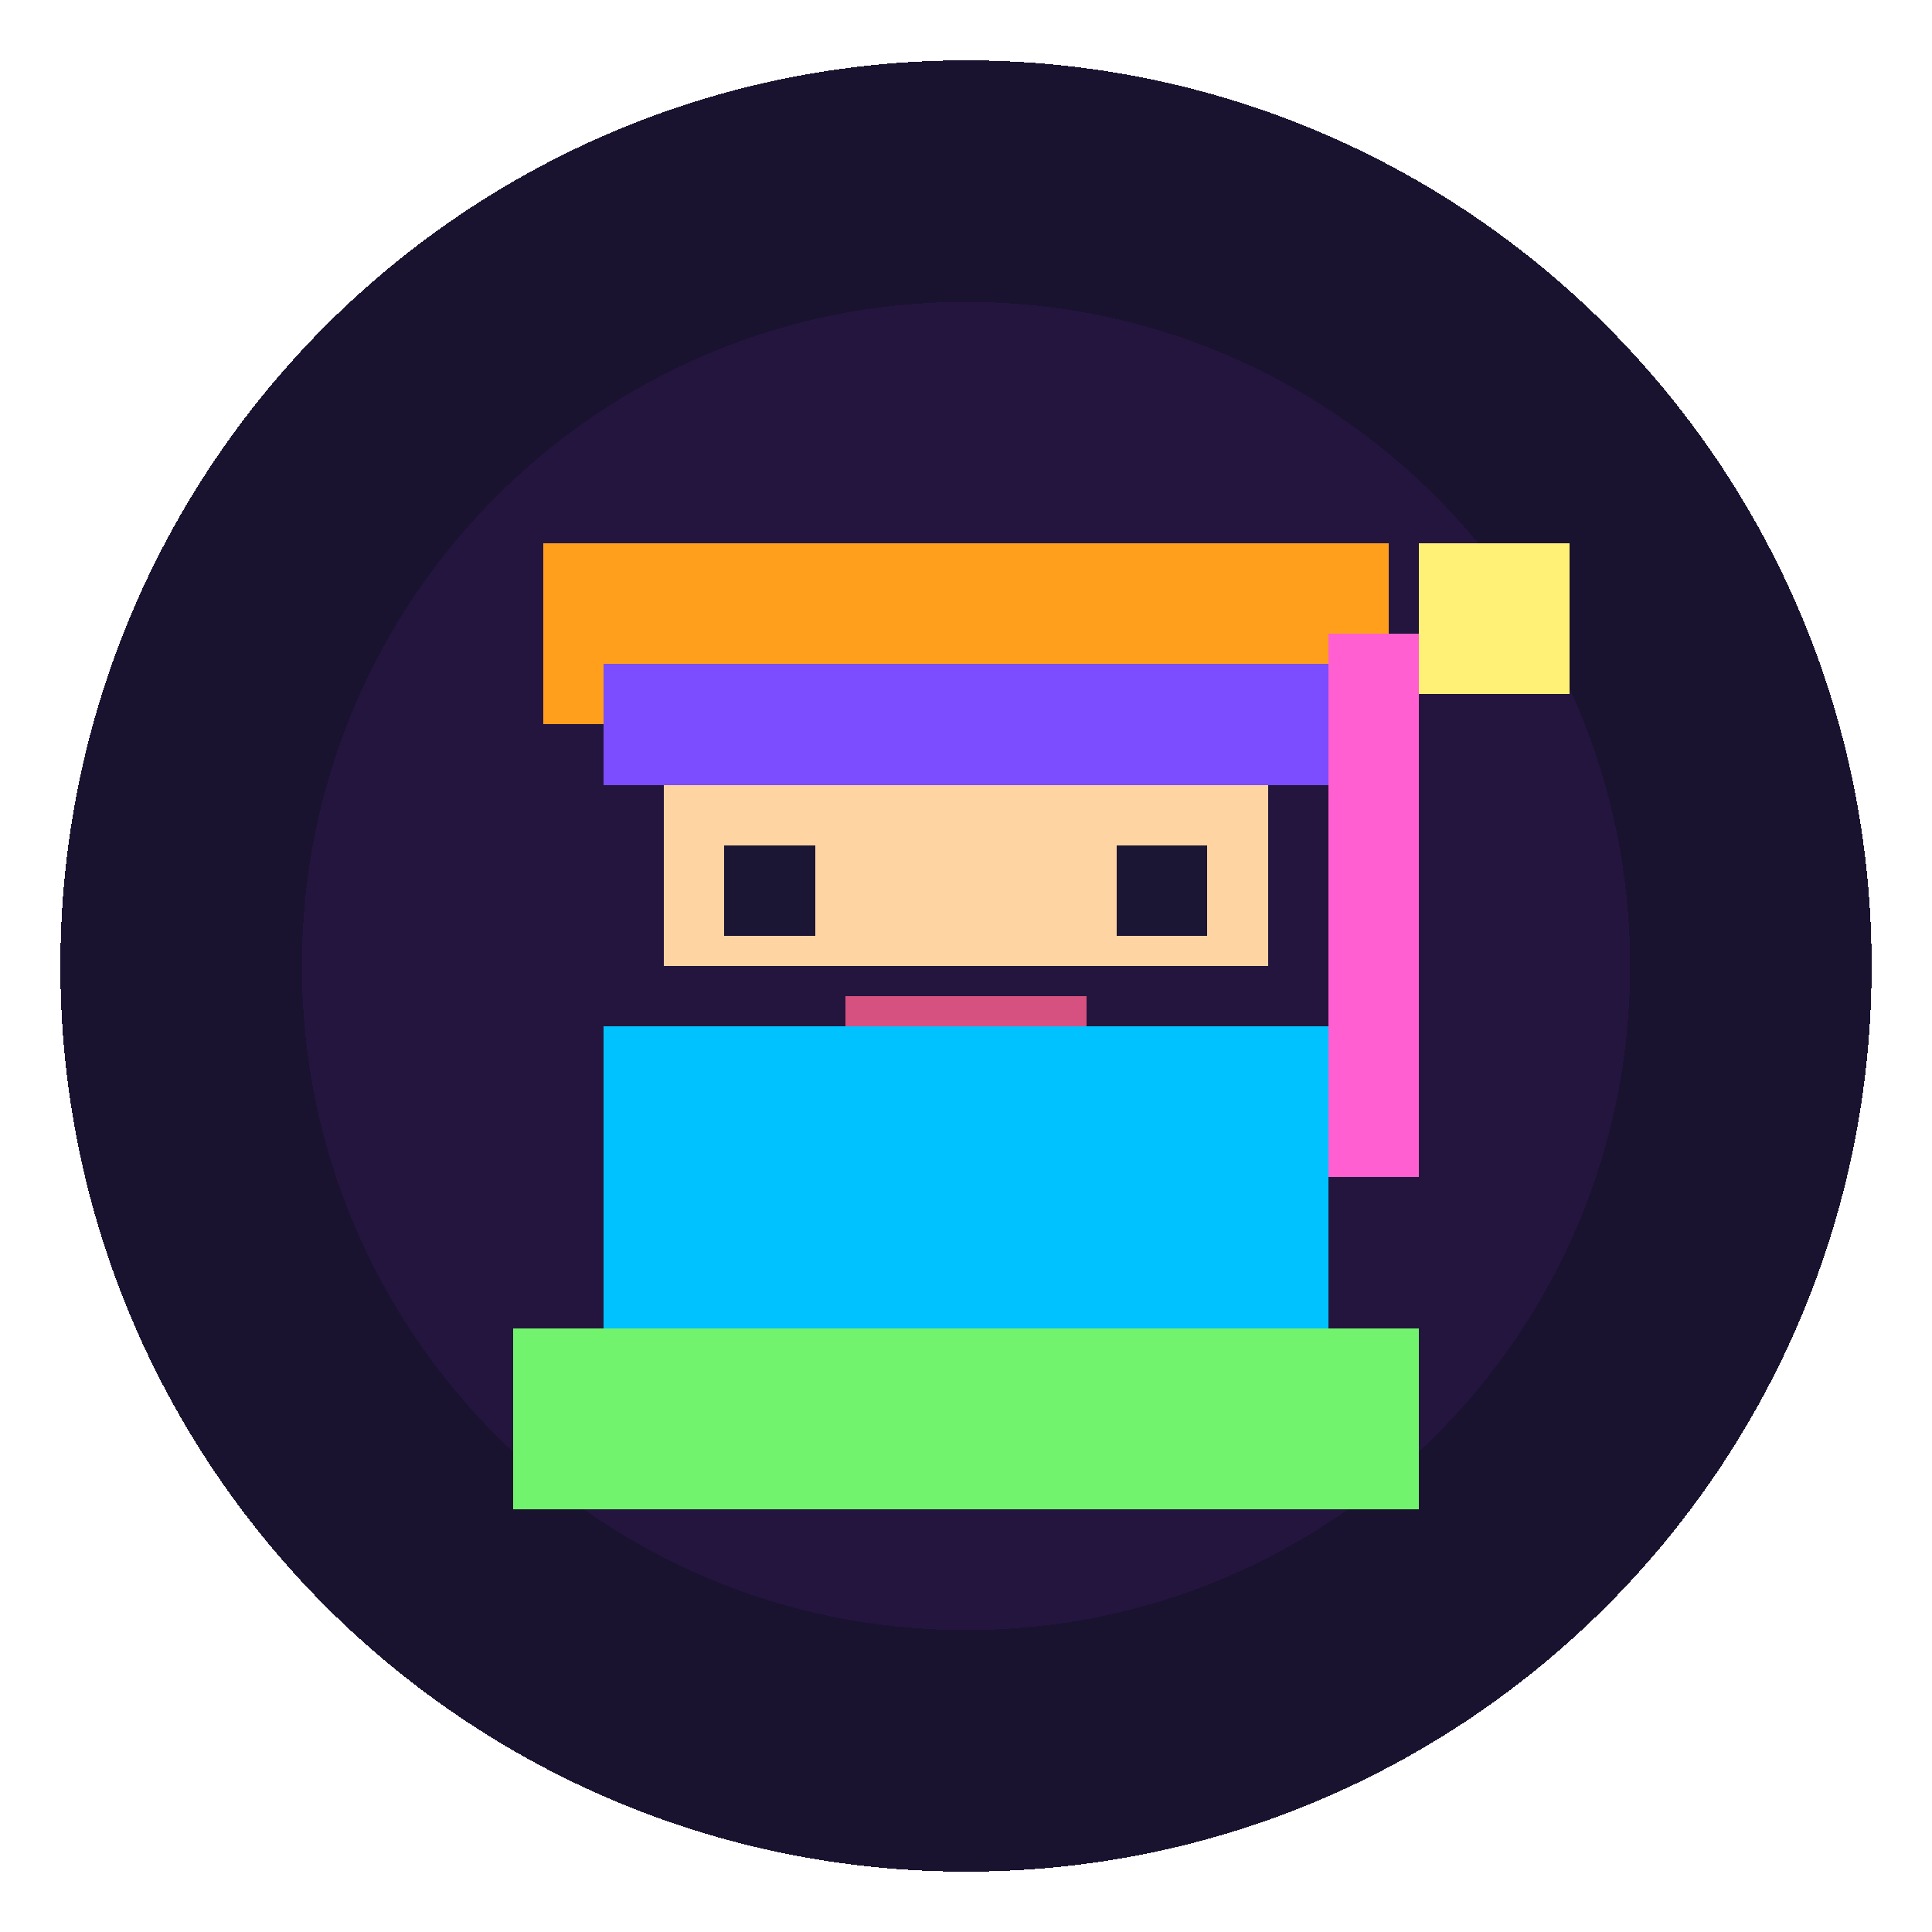
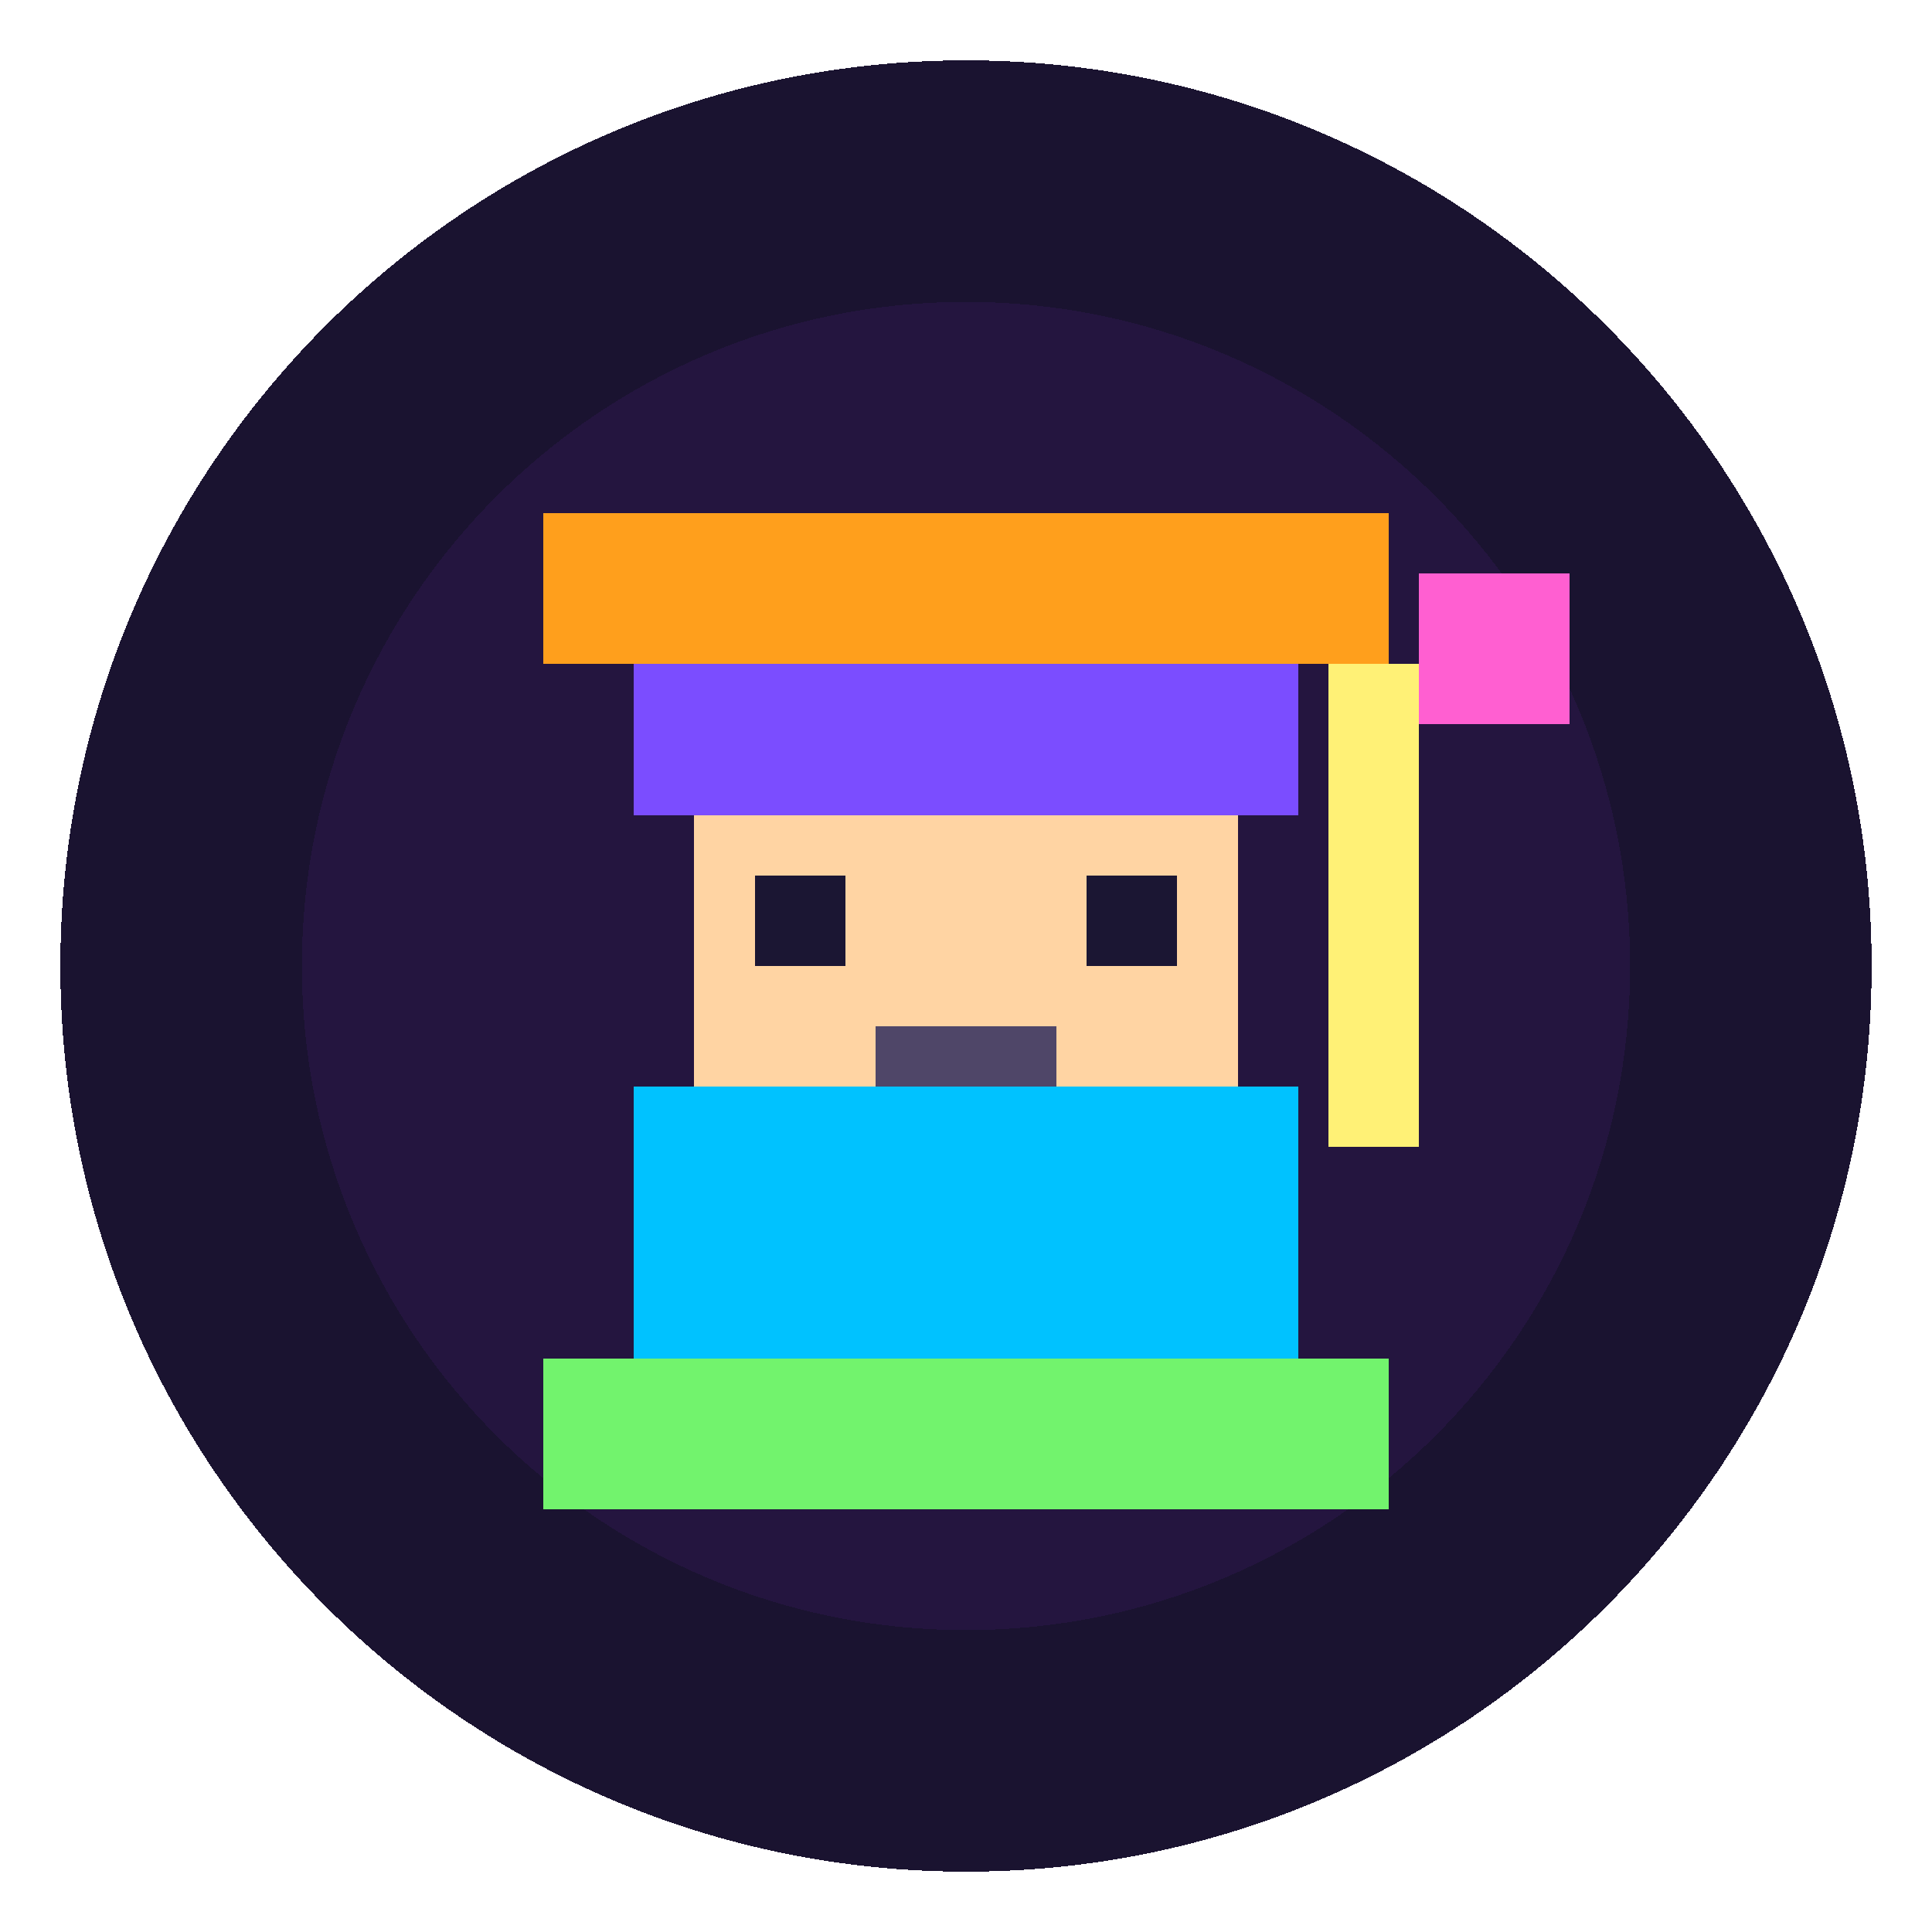
<svg xmlns="http://www.w3.org/2000/svg" viewBox="0 0 64 64" shape-rendering="crispEdges">
  <circle cx="32" cy="32" r="30" fill="#1a1330" />
  <rect x="10" y="10" width="44" height="44" rx="22" fill="#24153f" />
-   <rect x="18" y="18" width="28" height="6" fill="#ff9f1c" />
-   <rect x="22" y="24" width="20" height="8" fill="#ffd4a3" />
-   <rect x="20" y="22" width="24" height="4" fill="#7b4dff" />
-   <rect x="24" y="28" width="3" height="3" fill="#1b1633" />
-   <rect x="37" y="28" width="3" height="3" fill="#1b1633" />
-   <rect x="28" y="33" width="8" height="2" fill="#d6517f" />
-   <rect x="20" y="34" width="24" height="10" fill="#00c2ff" />
-   <rect x="17" y="44" width="30" height="6" fill="#72f36d" />
-   <rect x="44" y="21" width="3" height="18" fill="#ff5fd1" />
-   <rect x="47" y="18" width="5" height="5" fill="#fff176" />
+   <rect x="18" y="17" width="28" height="5" fill="#ff9f1c" />
+   <rect x="21" y="22" width="22" height="5" fill="#7b4dff" />
+   <rect x="23" y="27" width="18" height="9" fill="#ffd4a3" />
+   <rect x="25" y="29" width="3" height="3" fill="#1b1633" />
+   <rect x="36" y="29" width="3" height="3" fill="#1b1633" />
+   <rect x="29" y="34" width="6" height="2" fill="#4f4668" />
+   <rect x="21" y="36" width="22" height="9" fill="#00c2ff" />
+   <rect x="18" y="45" width="28" height="5" fill="#72f36d" />
+   <rect x="44" y="22" width="3" height="16" fill="#fff176" />
+   <rect x="47" y="19" width="5" height="5" fill="#ff5fd1" />
</svg>
